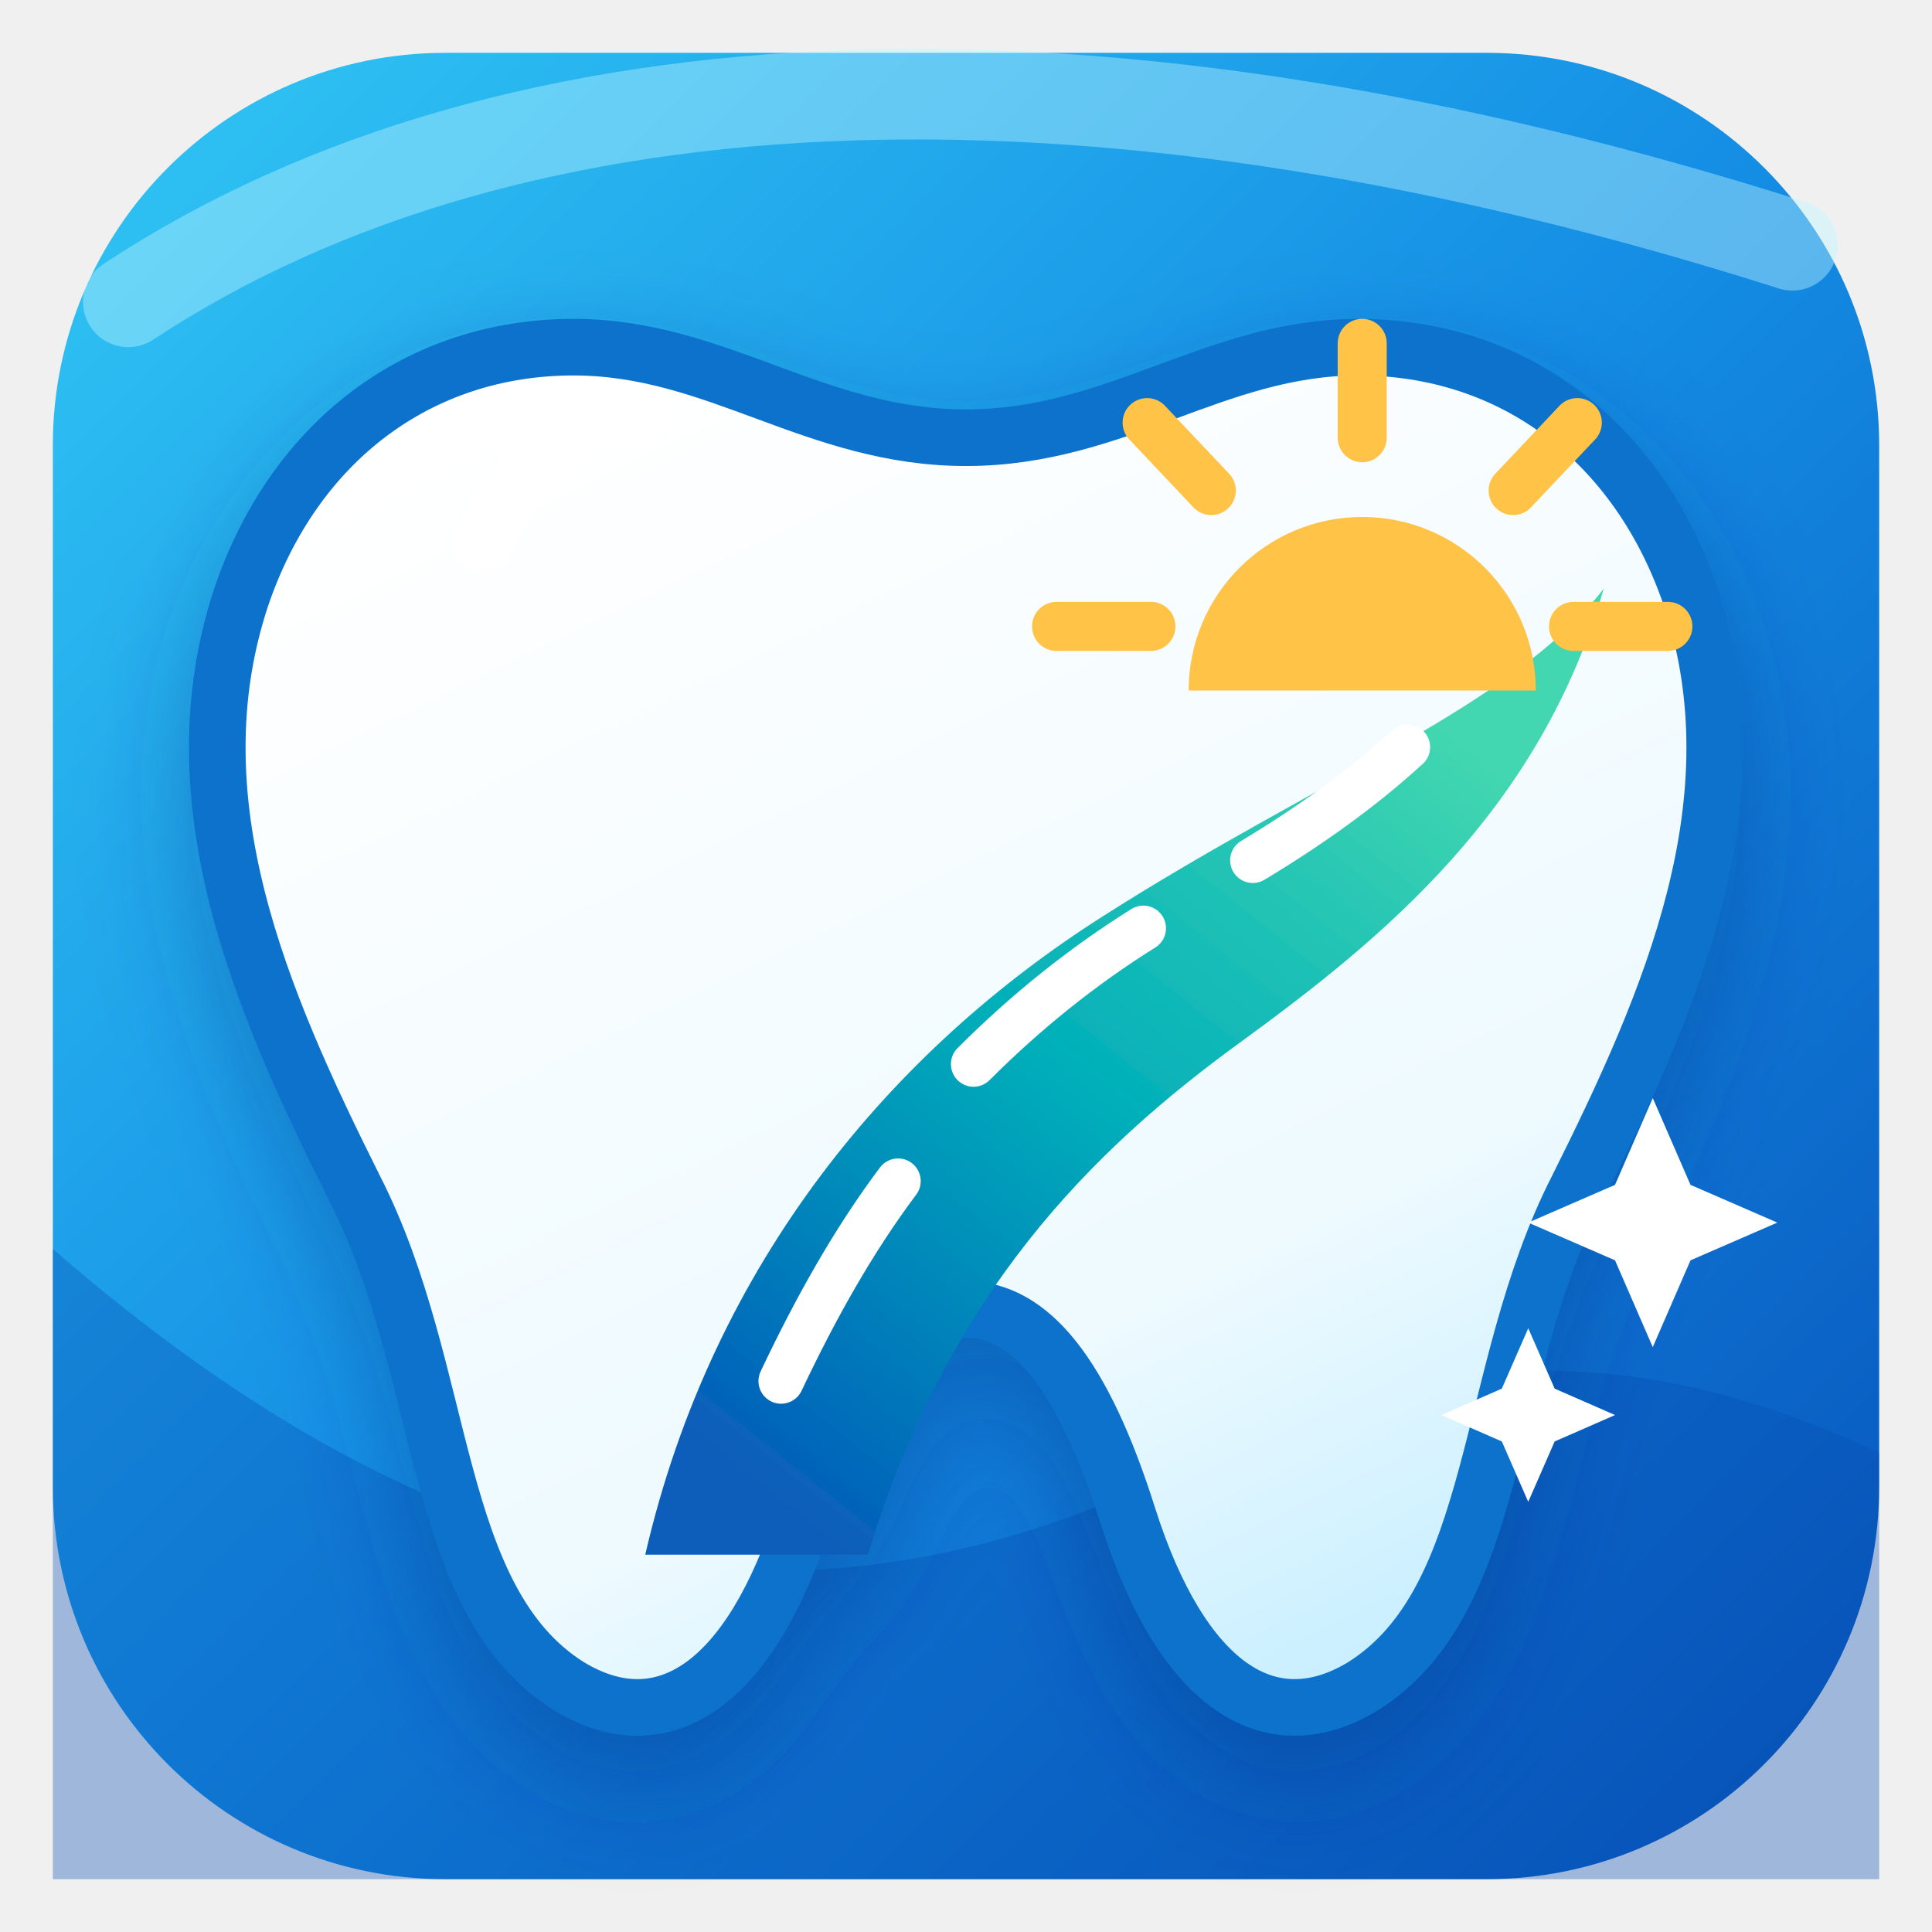
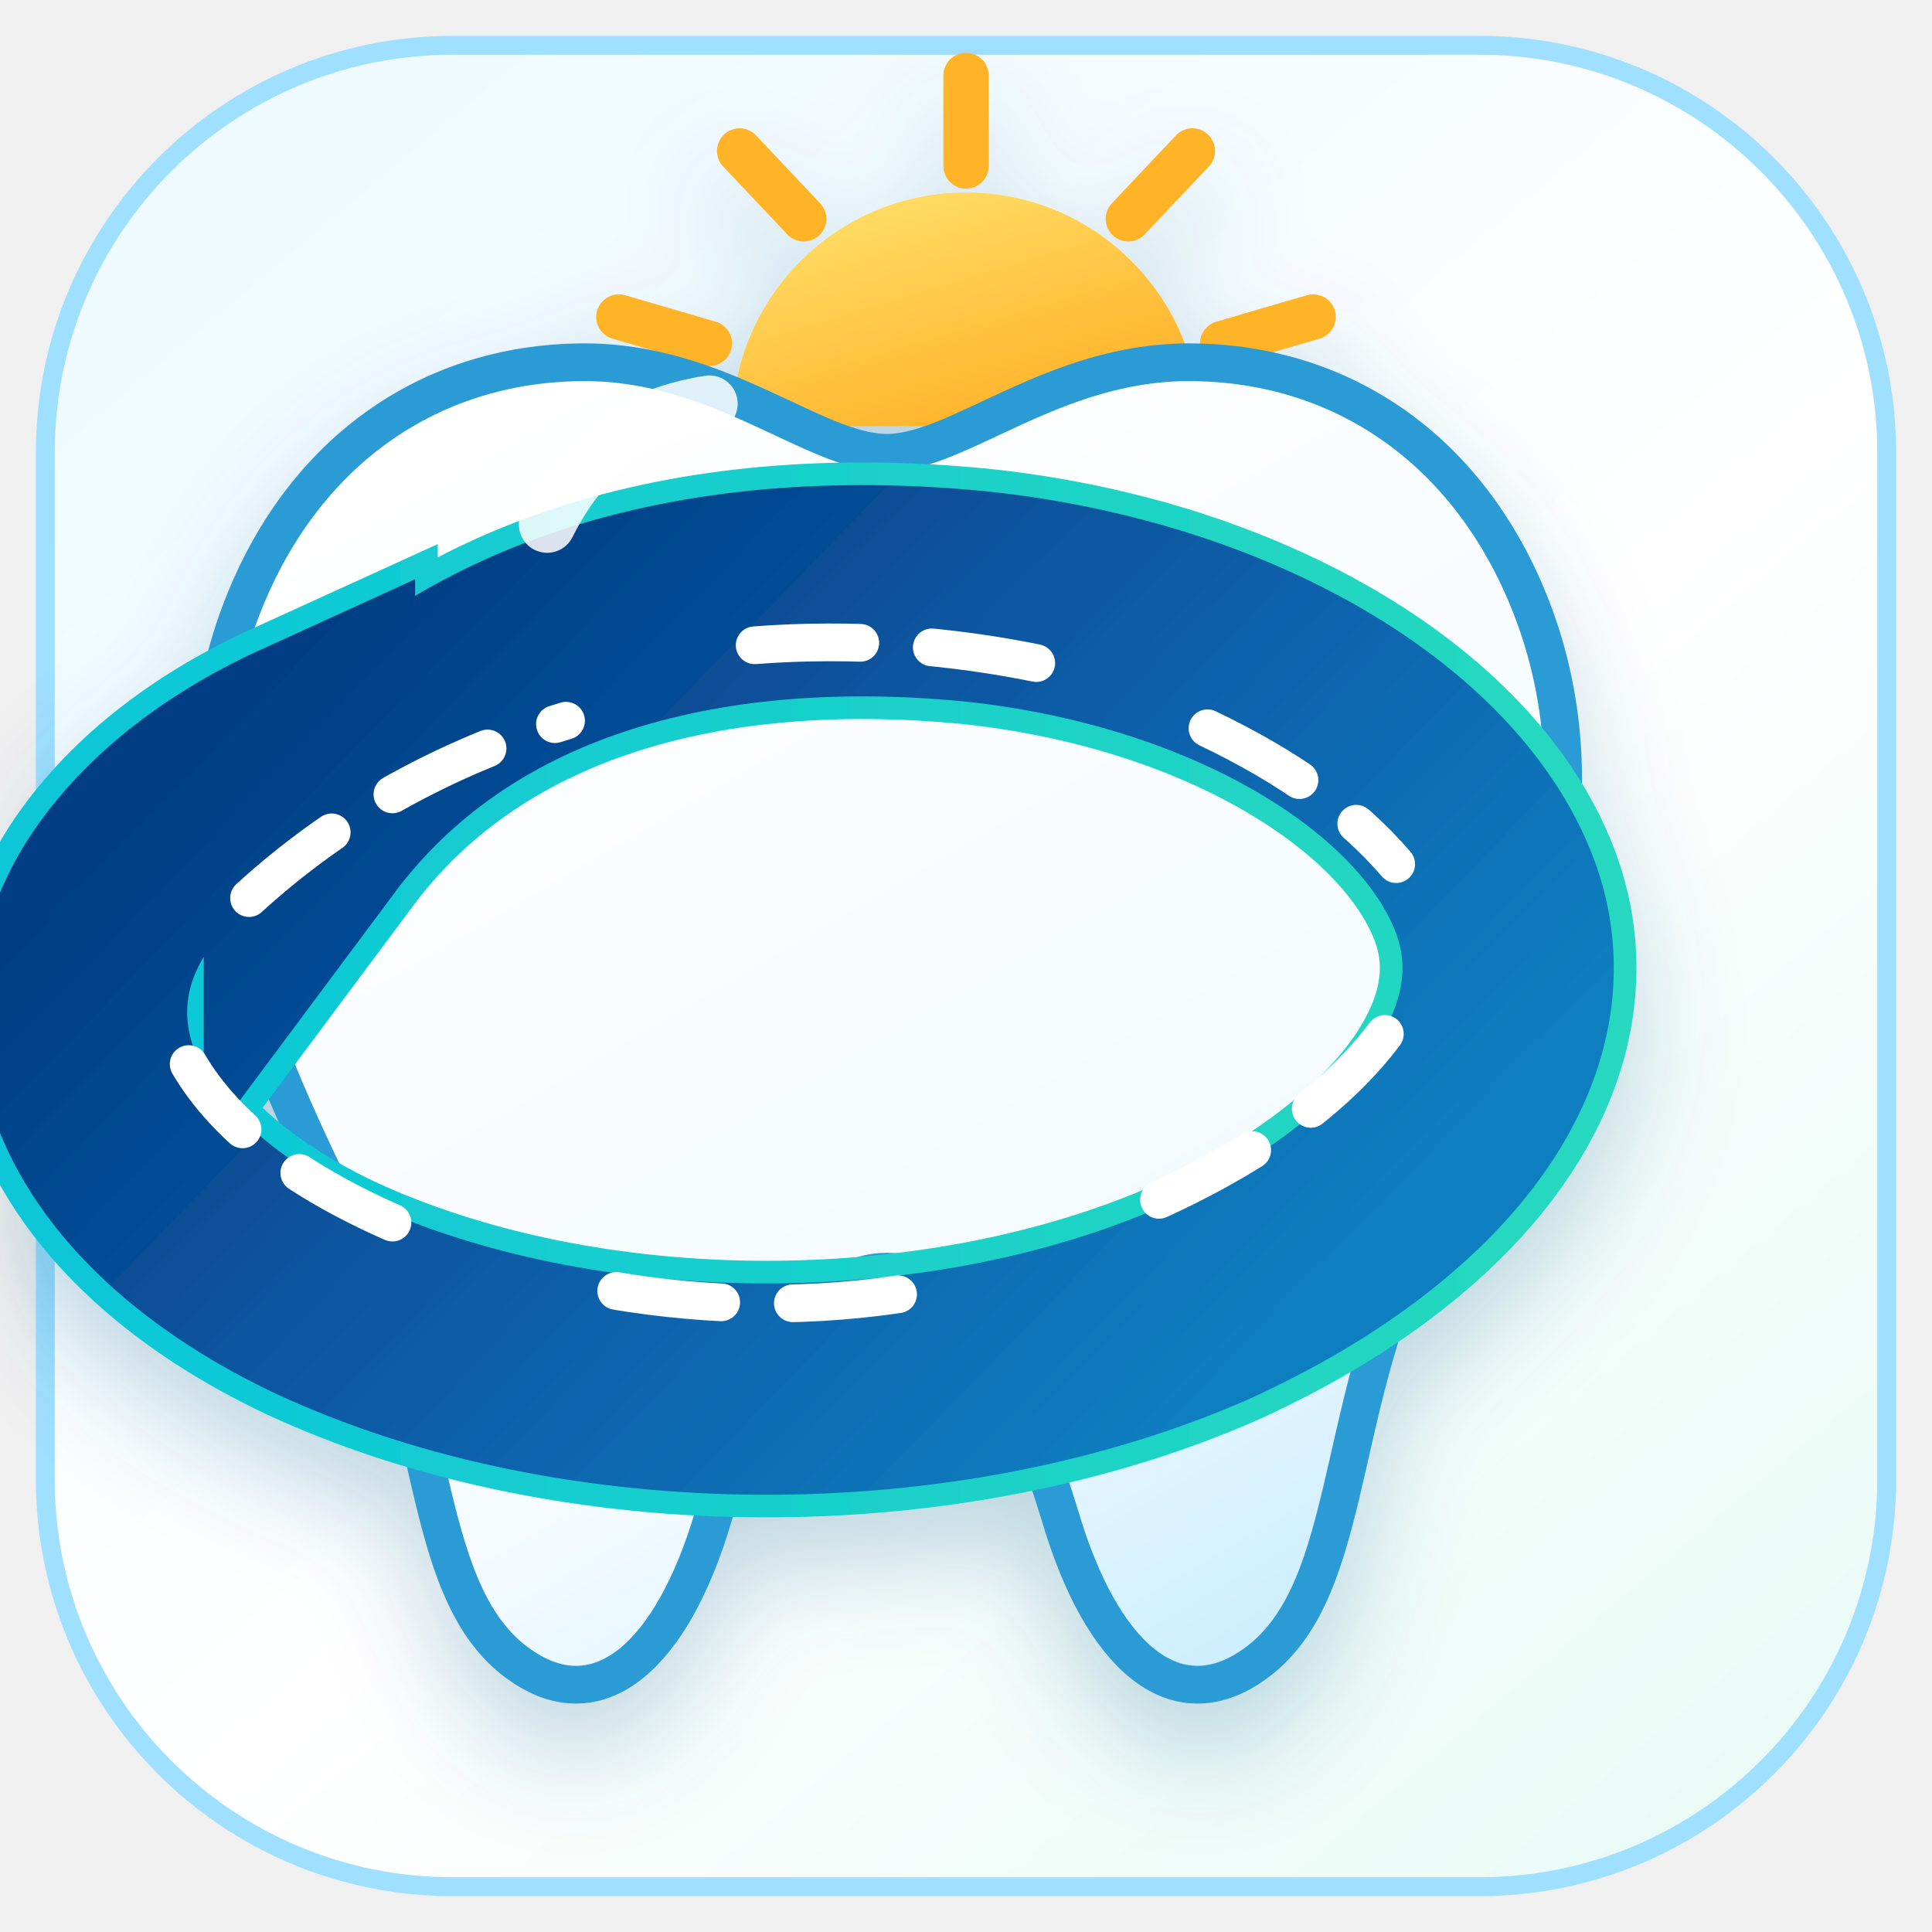
- <svg xmlns="http://www.w3.org/2000/svg" viewBox="0 0 512 512" role="img" aria-labelledby="t d">
+ <svg xmlns="http://www.w3.org/2000/svg" viewBox="0 0 512 512" role="img" aria-labelledby="title desc">
  <defs>
-     <linearGradient id="bg" x1="0" y1="0" x2="1" y2="1">
-       <stop stop-color="#31c6f4" />
-       <stop offset=".5" stop-color="#148de4" />
-       <stop offset="1" stop-color="#0752ba" />
+     <linearGradient id="bg" x1=".1" y1=".05" x2=".9" y2="1">
+       <stop stop-color="#eefaff" />
+       <stop offset=".55" stop-color="#ffffff" />
+       <stop offset="1" stop-color="#e9fbf6" />
    </linearGradient>
-     <linearGradient id="tooth" x1=".2" y1=".05" x2=".7" y2="1">
-       <stop stop-color="#ffffff" />
-       <stop offset=".72" stop-color="#eefaff" />
-       <stop offset="1" stop-color="#c9efff" />
+     <linearGradient id="tooth" x1=".18" y1=".05" x2=".75" y2="1">
+       <stop stop-color="#fff" />
+       <stop offset=".67" stop-color="#f5fbff" />
+       <stop offset="1" stop-color="#cbeeff" />
    </linearGradient>
-     <linearGradient id="road" x1=".15" y1=".95" x2=".8" y2=".12">
-       <stop stop-color="#075dba" />
-       <stop offset=".5" stop-color="#00aeba" />
-       <stop offset="1" stop-color="#42d7b0" />
+     <linearGradient id="road" x1=".05" y1=".25" x2=".95" y2=".75">
+       <stop stop-color="#063e84" />
+       <stop offset=".52" stop-color="#075da8" />
+       <stop offset="1" stop-color="#087fc0" />
    </linearGradient>
-     <filter id="shadow" x="-20%" y="-20%" width="140%" height="150%">
-       <feDropShadow dx="0" dy="12" stdDeviation="14" flood-color="#003b83" flood-opacity=".35" />
+     <linearGradient id="rim" x1="0" x2="1">
+       <stop stop-color="#0cc7d8" />
+       <stop offset="1" stop-color="#25d8bf" />
+     </linearGradient>
+     <linearGradient id="sun" x1=".2" y1="0" x2=".8" y2="1">
+       <stop stop-color="#ffe06a" />
+       <stop offset="1" stop-color="#ffad21" />
+     </linearGradient>
+     <filter id="shadow" x="-30%" y="-30%" width="160%" height="180%">
+       <feDropShadow dx="0" dy="13" stdDeviation="14" flood-color="#0b5686" flood-opacity=".24" />
    </filter>
  </defs>
-   <rect x="14" y="14" width="484" height="484" rx="104" fill="url(#bg)" />
-   <path d="M14 331C121 424 216 437 314 389c65-32 117-35 184-4v113H14Z" fill="#064cb1" opacity=".35" />
-   <path d="M34 80C137 12 293 7 475 65" fill="none" stroke="#bff6ff" stroke-width="24" stroke-linecap="round" opacity=".42" />
+   <rect x="12" y="12" width="488" height="488" rx="108" fill="url(#bg)" stroke="#9fdfff" stroke-width="5" />
  <g filter="url(#shadow)">
-     <path d="M152 92c-41 0-74 25-88 66-18 54 5 107 30 157 25 49 20 109 57 132 25 15 48-1 62-45 12-38 26-55 43-55s31 17 43 55c14 44 37 60 62 45 37-23 32-83 57-132 25-50 48-103 30-157-14-41-47-66-88-66-38 0-64 24-104 24s-66-24-104-24Z" fill="url(#tooth)" stroke="#0b72cb" stroke-width="15" />
-     <path d="M171 412c18-78 66-134 121-169 58-37 109-56 133-87-17 59-59 93-96 120-40 29-78 67-99 136Z" fill="url(#road)" />
-     <path d="M207 366c9-19 19-37 31-53M258 282c14-14 29-26 45-36M332 228c15-9 29-19 41-30" fill="none" stroke="#fff" stroke-width="12" stroke-linecap="round" />
-     <path d="M315 183a46 46 0 0 1 92 0" fill="#ffc347" />
-     <g stroke="#ffc347" stroke-width="13" stroke-linecap="round">
-       <path d="M361 116V91" />
-       <path d="M321 130l-17-18" />
-       <path d="M401 130l17-18" />
-       <path d="M305 166h-25" />
-       <path d="M417 166h25" />
+     <path d="M194 113a62 62 0 0 1 124 0" fill="url(#sun)" />
+     <g stroke="#ffb326" stroke-width="12" stroke-linecap="round">
+       <path d="M256 44V20" />
+       <path d="M213 58l-17-18" />
+       <path d="M299 58l17-18" />
+       <path d="M188 91l-24-7" />
+       <path d="M324 91l24-7" />
    </g>
-     <path d="M128 144c10-21 24-31 42-34" fill="none" stroke="#fff" stroke-width="16" stroke-linecap="round" opacity=".8" />
-   </g>
-   <g fill="#fff">
-     <path d="M438 291l10 23 23 10-23 10-10 23-10-23-23-10 23-10Z" />
-     <path d="M405 352l7 16 16 7-16 7-7 16-7-16-16-7 16-7Z" />
+     <path d="M155 96c-43 0-78 26-93 71-18 55 6 109 32 161 23 47 17 96 45 114 20 13 39-3 50-40 14-46 29-65 46-65s32 19 46 65c11 37 30 53 50 40 28-18 22-67 45-114 26-52 50-106 32-161-15-45-50-71-93-71-36 0-61 24-80 24s-44-24-80-24Z" fill="url(#tooth)" stroke="#2b9bd4" stroke-width="10" />
+     <path d="M82 220c38-51 103-69 176-62 68 7 123 40 138 79 15 39-17 81-76 108-70 31-166 31-235-1-57-27-78-71-53-108 11-16 28-29 50-39Z" fill="none" stroke="url(#rim)" stroke-width="68" stroke-linecap="round" />
+     <path d="M82 220c38-51 103-69 176-62 68 7 123 40 138 79 15 39-17 81-76 108-70 31-166 31-235-1-57-27-78-71-53-108 11-16 28-29 50-39Z" fill="none" stroke="url(#road)" stroke-width="56" stroke-linecap="round" />
+     <path d="M66 238c23-21 51-37 84-47M200 171c26-2 52 0 76 5M320 193c21 10 38 22 50 36M367 274c-15 20-41 37-74 50M238 343c-27 4-55 3-81-2M104 324c-25-11-44-25-54-42" fill="none" stroke="#fff" stroke-width="10" stroke-linecap="round" stroke-dasharray="28 19" />
+     <path d="M145 139c10-20 24-29 43-32" fill="none" stroke="#fff" stroke-width="15" stroke-linecap="round" opacity=".85" />
  </g>
</svg>
